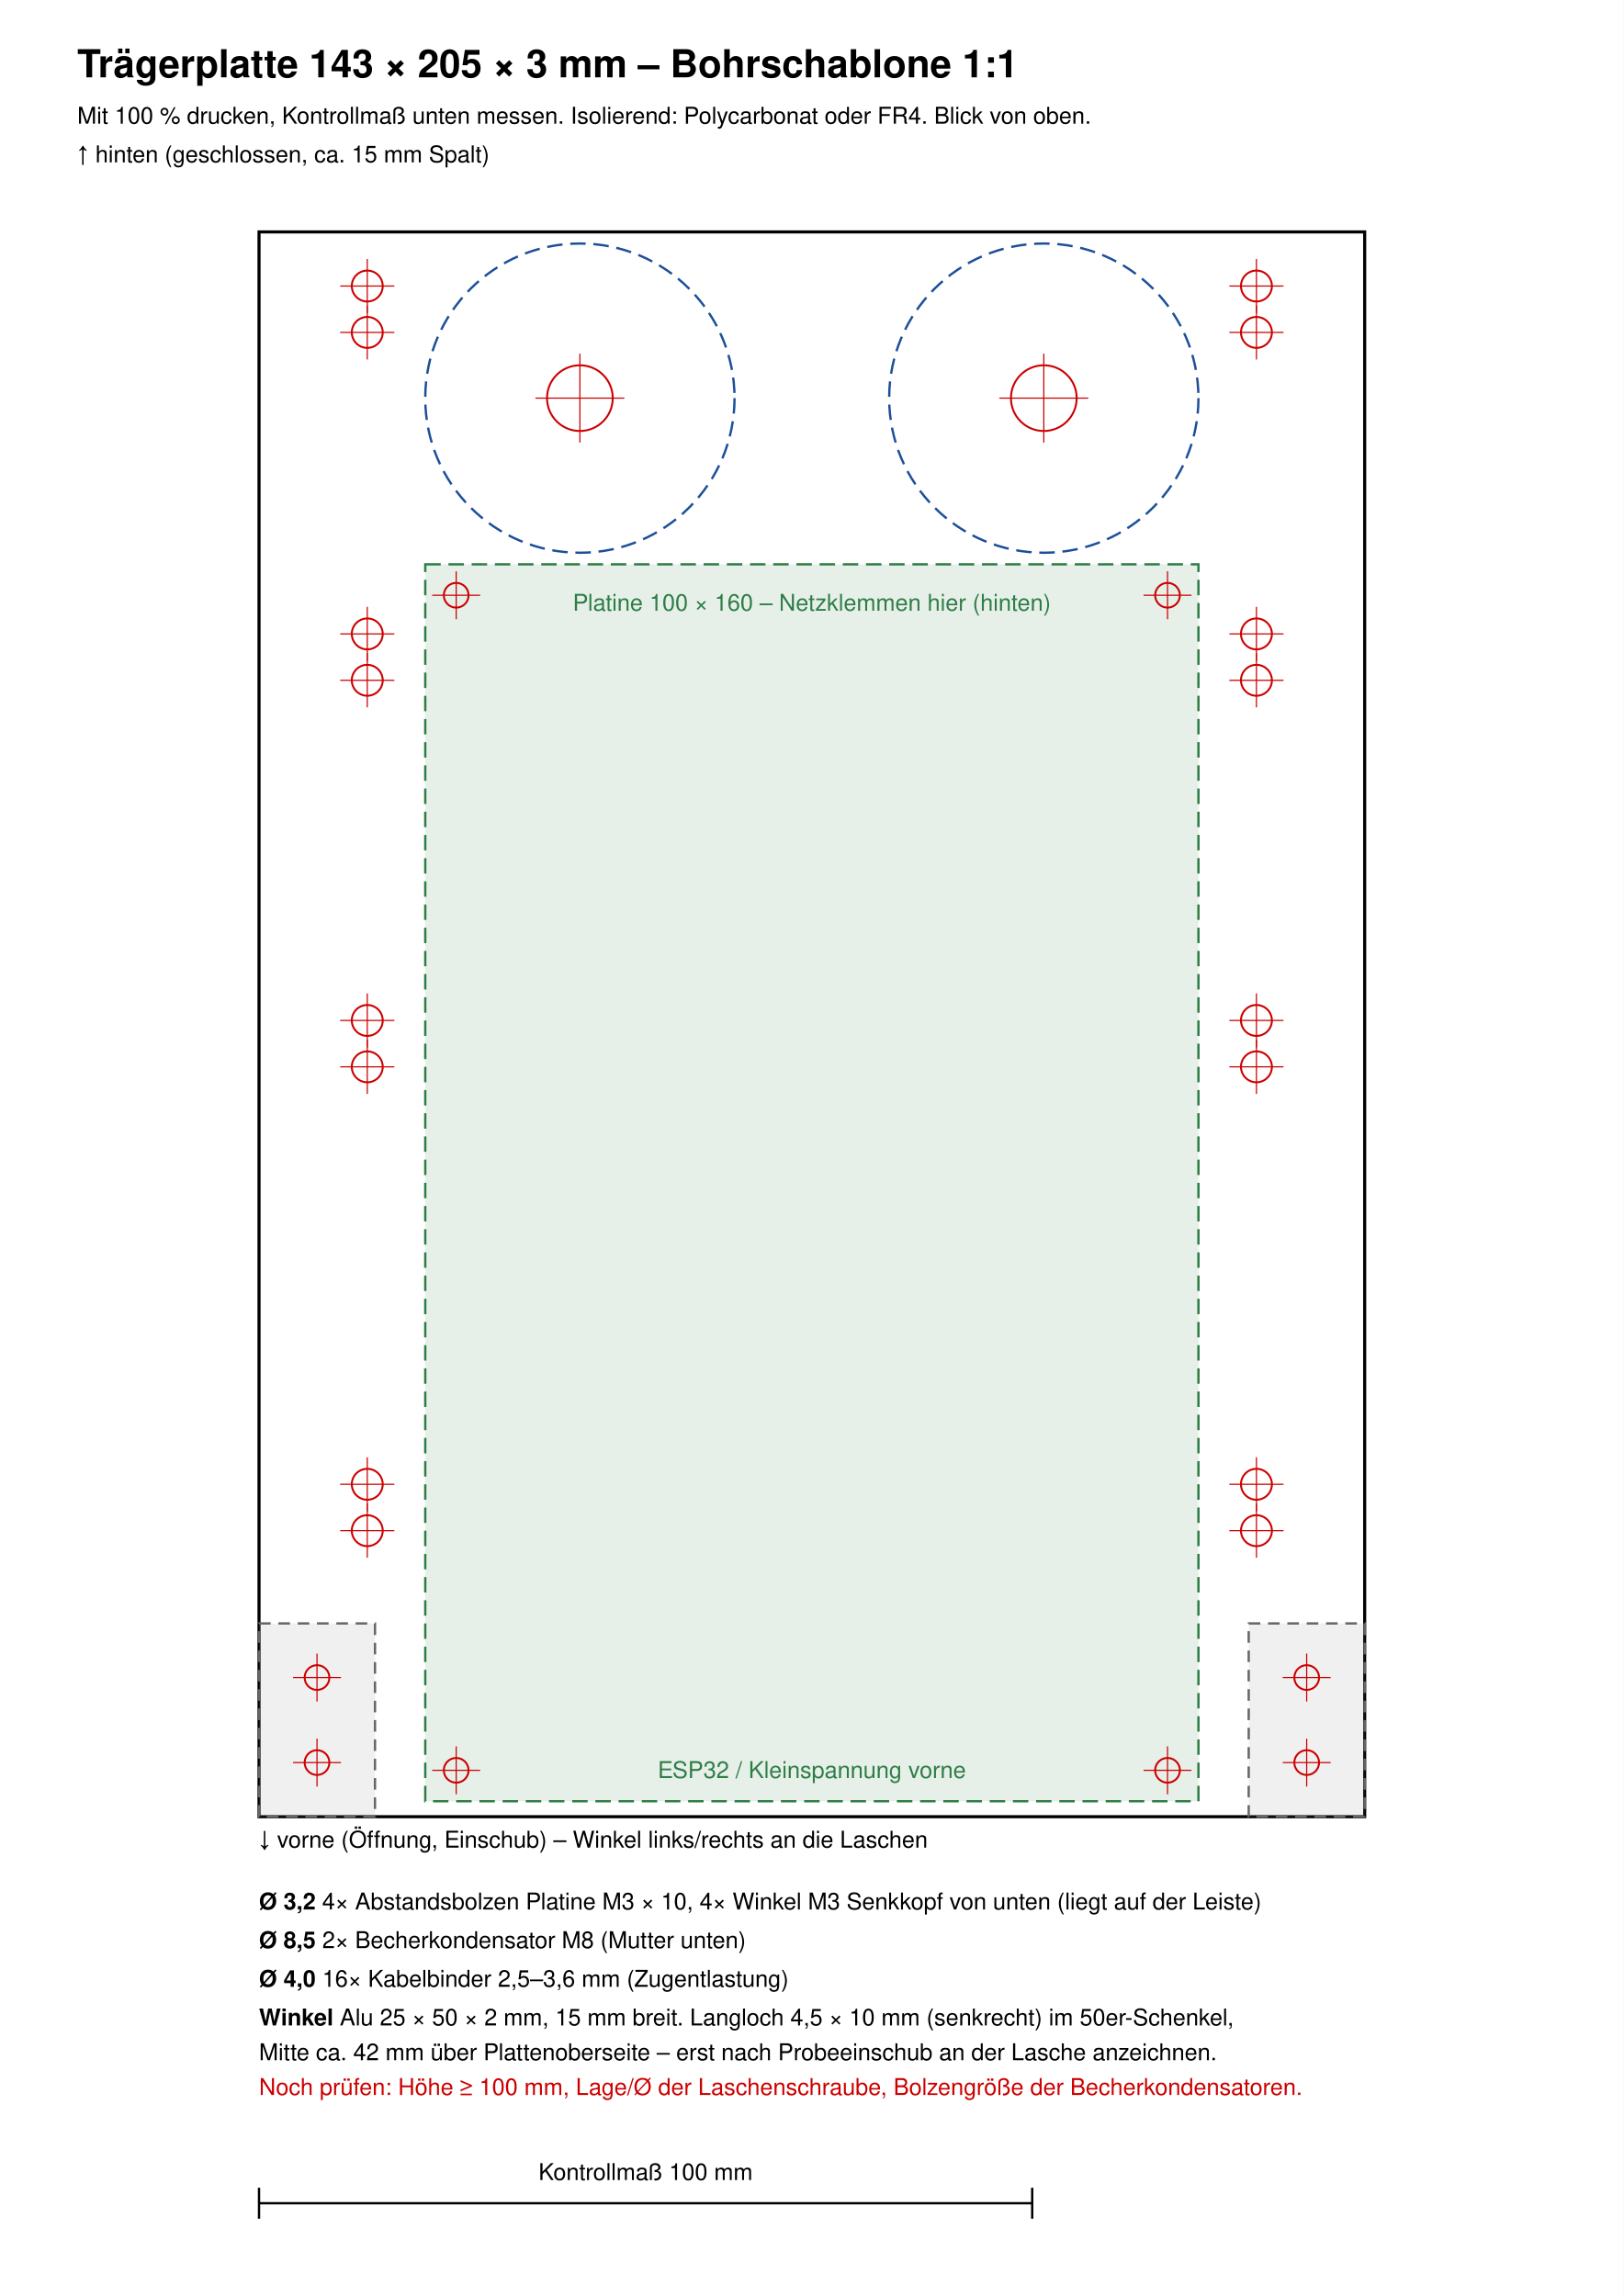
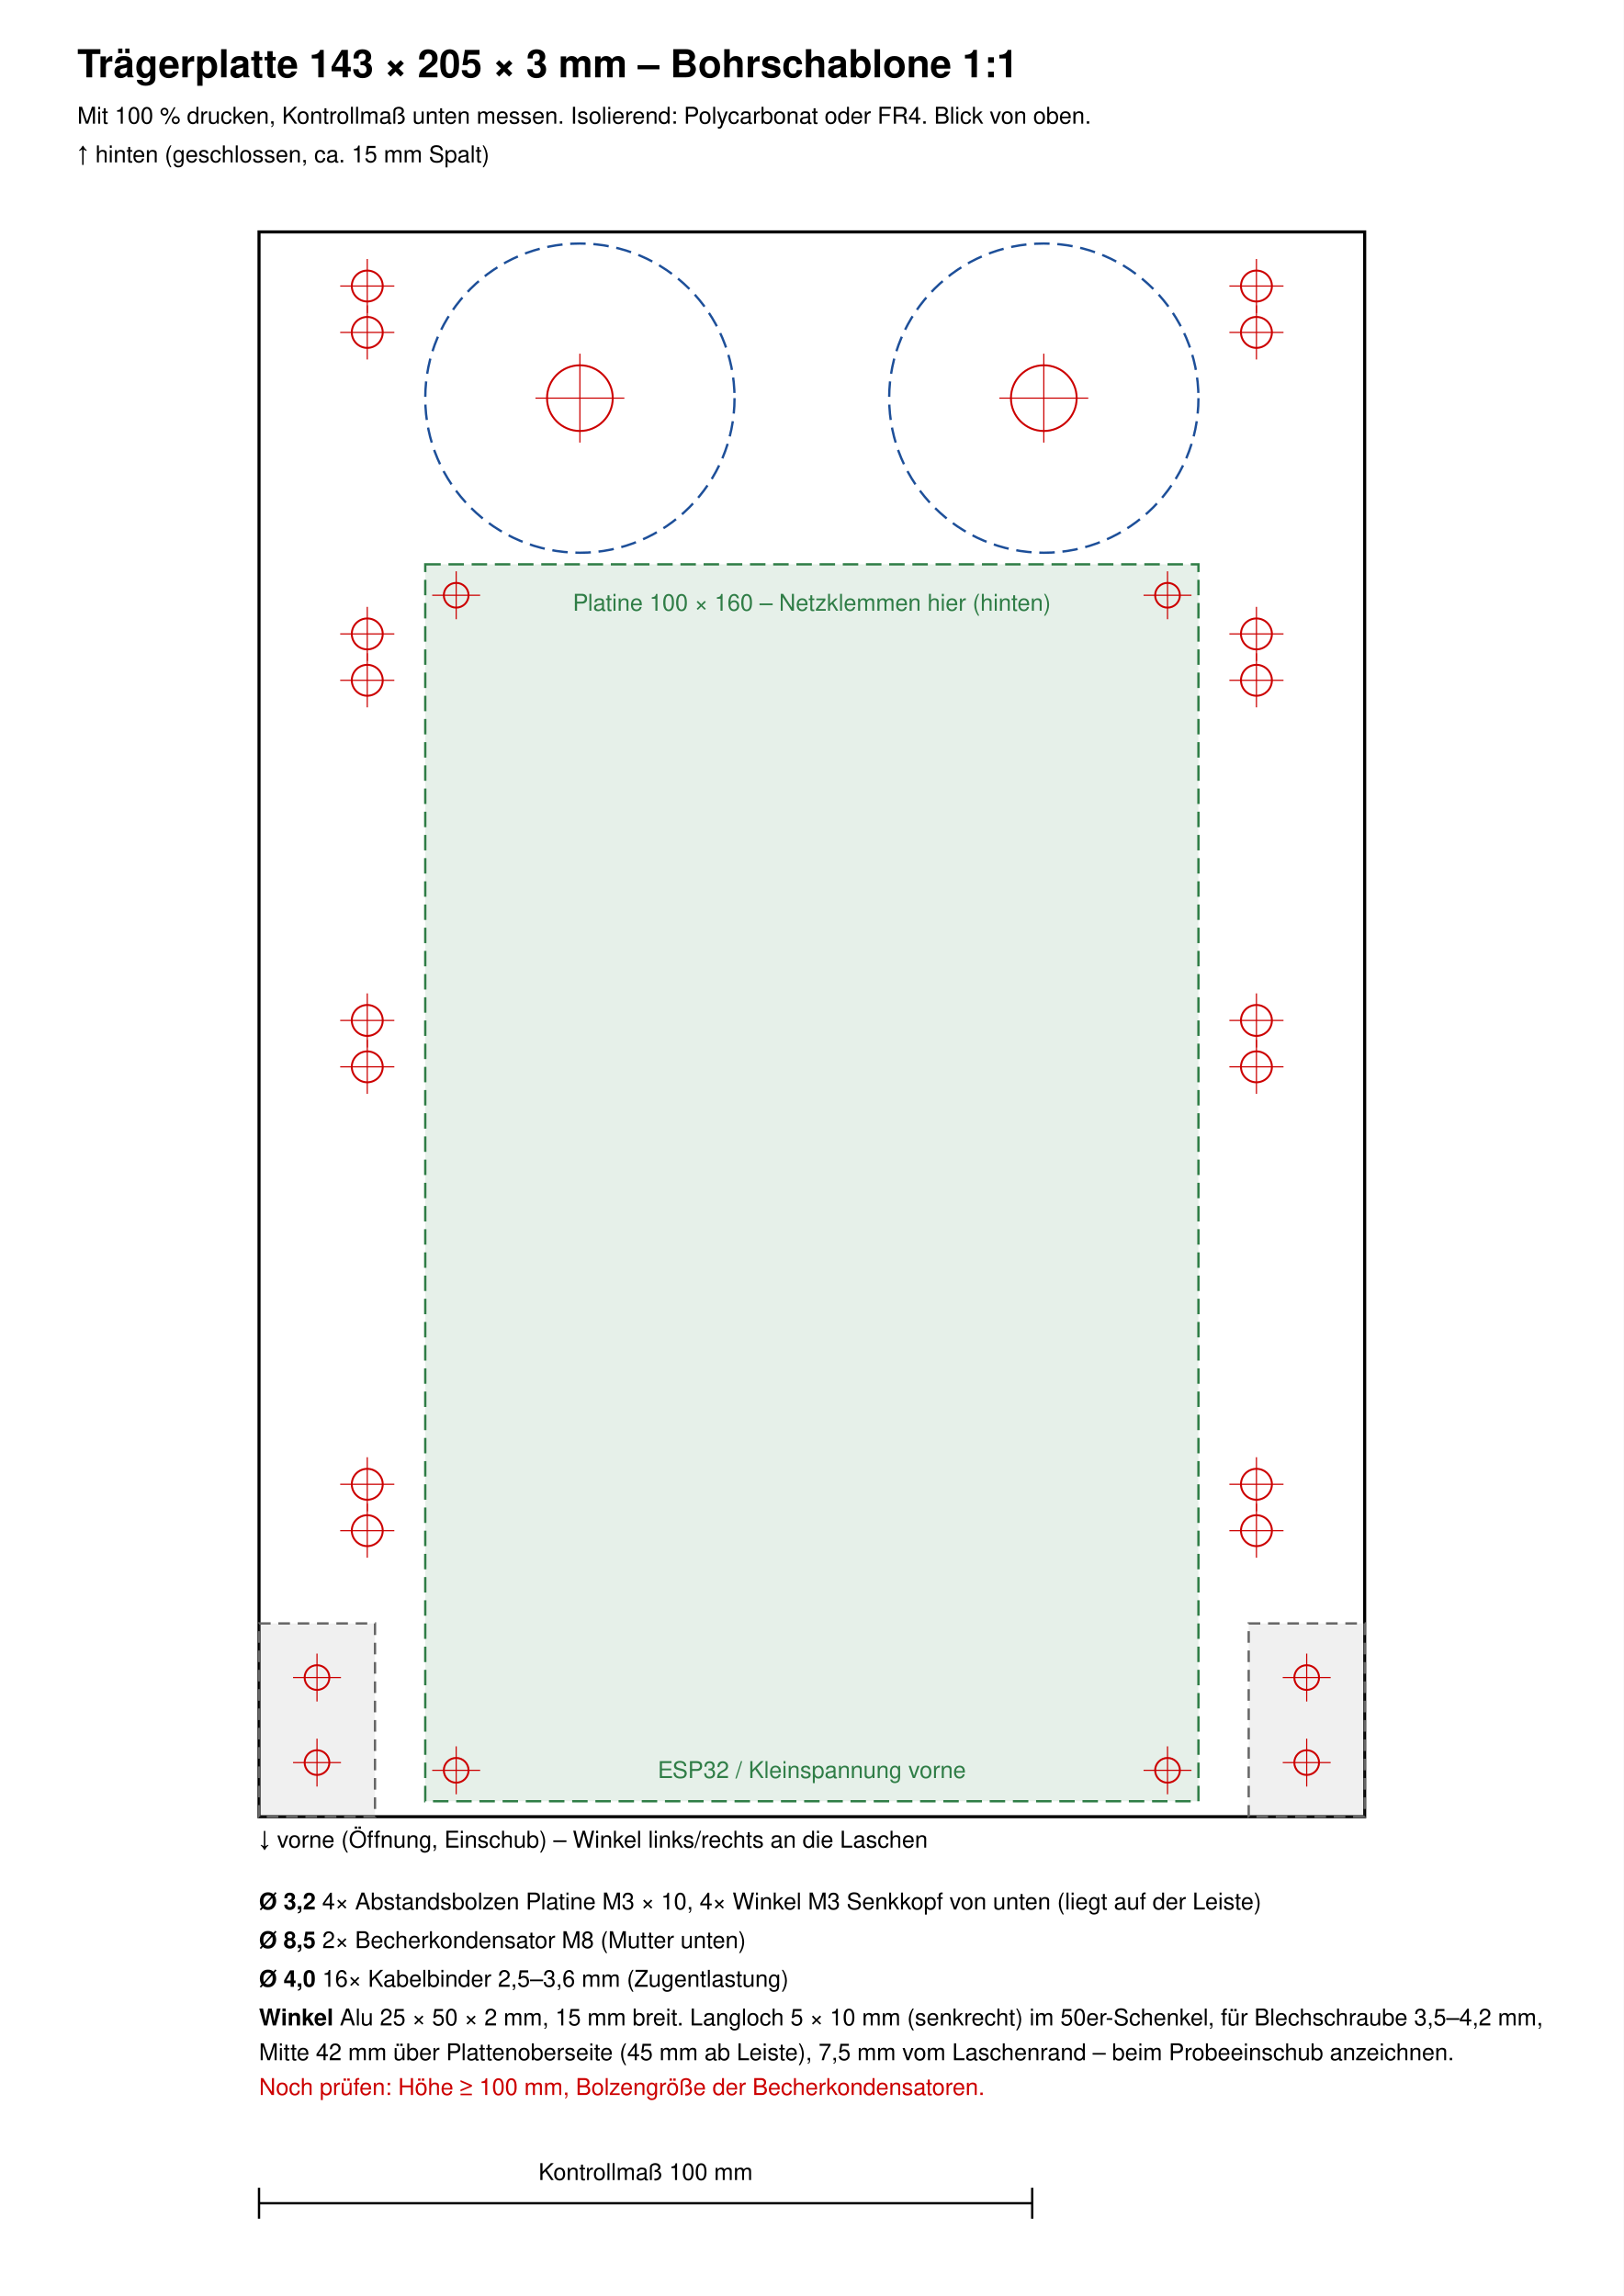
<svg xmlns="http://www.w3.org/2000/svg" width="210mm" height="297mm" viewBox="0 0 210 297" font-family="Helvetica, Arial, sans-serif">
  <rect width="210" height="297" fill="#fff" />
  <text x="10" y="10" font-size="5" font-weight="bold">Trägerplatte 143 × 205 × 3 mm – Bohrschablone 1:1</text>
  <text x="10" y="16" font-size="3">Mit 100 % drucken, Kontrollmaß unten messen. Isolierend: Polycarbonat oder FR4. Blick von oben.</text>
  <text x="10" y="21" font-size="3">↑ hinten (geschlossen, ca. 15 mm Spalt)</text>
  <rect x="33.5" y="30.0" width="143.0" height="205.0" fill="none" stroke="#000" stroke-width="0.4" />
  <rect x="55.0" y="73.0" width="100.0" height="160.0" fill="#2f7d46" fill-opacity="0.12" stroke="#2f7d46" stroke-width="0.3" stroke-dasharray="2 1" />
  <text x="105.0" y="79.0" font-size="3" text-anchor="middle" fill="#2f7d46">Platine 100 × 160 – Netzklemmen hier (hinten)</text>
  <text x="105.0" y="230.0" font-size="3" text-anchor="middle" fill="#2f7d46">ESP32 / Kleinspannung vorne</text>
  <circle cx="75.0" cy="51.5" r="20.0" fill="none" stroke="#1d4f99" stroke-width="0.3" stroke-dasharray="2 1" />
  <circle cx="135.0" cy="51.5" r="20.0" fill="none" stroke="#1d4f99" stroke-width="0.3" stroke-dasharray="2 1" />
  <rect x="33.5" y="210.0" width="15.0" height="25.0" fill="#999" fill-opacity="0.15" stroke="#666" stroke-width="0.3" stroke-dasharray="1.5 1" />
  <rect x="161.5" y="210.0" width="15.0" height="25.0" fill="#999" fill-opacity="0.15" stroke="#666" stroke-width="0.3" stroke-dasharray="1.5 1" />
  <circle cx="59.00" cy="77.00" r="1.6" fill="none" stroke="#c00" stroke-width="0.25" />
  <path d="M55.90 77.00 H62.10 M59.00 73.90 V80.10" stroke="#c00" stroke-width="0.15" />
  <circle cx="59.00" cy="229.00" r="1.6" fill="none" stroke="#c00" stroke-width="0.25" />
  <path d="M55.90 229.00 H62.10 M59.00 225.90 V232.10" stroke="#c00" stroke-width="0.15" />
  <circle cx="151.00" cy="77.00" r="1.6" fill="none" stroke="#c00" stroke-width="0.25" />
  <path d="M147.90 77.00 H154.10 M151.00 73.90 V80.10" stroke="#c00" stroke-width="0.15" />
  <circle cx="151.00" cy="229.00" r="1.6" fill="none" stroke="#c00" stroke-width="0.25" />
  <path d="M147.90 229.00 H154.10 M151.00 225.90 V232.10" stroke="#c00" stroke-width="0.15" />
  <circle cx="75.00" cy="51.50" r="4.25" fill="none" stroke="#c00" stroke-width="0.25" />
  <path d="M69.25 51.50 H80.75 M75.00 45.75 V57.25" stroke="#c00" stroke-width="0.15" />
  <circle cx="135.00" cy="51.50" r="4.25" fill="none" stroke="#c00" stroke-width="0.25" />
  <path d="M129.25 51.50 H140.75 M135.00 45.75 V57.25" stroke="#c00" stroke-width="0.15" />
  <circle cx="41.00" cy="228.00" r="1.6" fill="none" stroke="#c00" stroke-width="0.25" />
  <path d="M37.90 228.00 H44.10 M41.00 224.90 V231.10" stroke="#c00" stroke-width="0.15" />
  <circle cx="41.00" cy="217.00" r="1.6" fill="none" stroke="#c00" stroke-width="0.25" />
  <path d="M37.90 217.00 H44.10 M41.00 213.90 V220.10" stroke="#c00" stroke-width="0.15" />
  <circle cx="169.00" cy="228.00" r="1.6" fill="none" stroke="#c00" stroke-width="0.25" />
  <path d="M165.90 228.00 H172.10 M169.00 224.90 V231.10" stroke="#c00" stroke-width="0.15" />
  <circle cx="169.00" cy="217.00" r="1.6" fill="none" stroke="#c00" stroke-width="0.25" />
  <path d="M165.90 217.00 H172.10 M169.00 213.90 V220.10" stroke="#c00" stroke-width="0.15" />
  <circle cx="47.50" cy="198.00" r="2.0" fill="none" stroke="#c00" stroke-width="0.25" />
  <path d="M44.00 198.00 H51.00 M47.50 194.50 V201.50" stroke="#c00" stroke-width="0.15" />
  <circle cx="47.50" cy="192.00" r="2.0" fill="none" stroke="#c00" stroke-width="0.25" />
  <path d="M44.00 192.00 H51.00 M47.50 188.50 V195.50" stroke="#c00" stroke-width="0.15" />
  <circle cx="47.50" cy="138.00" r="2.0" fill="none" stroke="#c00" stroke-width="0.25" />
  <path d="M44.00 138.00 H51.00 M47.50 134.50 V141.50" stroke="#c00" stroke-width="0.15" />
  <circle cx="47.50" cy="132.00" r="2.0" fill="none" stroke="#c00" stroke-width="0.25" />
  <path d="M44.00 132.00 H51.00 M47.50 128.50 V135.50" stroke="#c00" stroke-width="0.15" />
  <circle cx="47.50" cy="88.00" r="2.0" fill="none" stroke="#c00" stroke-width="0.25" />
  <path d="M44.00 88.00 H51.00 M47.50 84.50 V91.50" stroke="#c00" stroke-width="0.15" />
  <circle cx="47.50" cy="82.00" r="2.0" fill="none" stroke="#c00" stroke-width="0.25" />
  <path d="M44.00 82.00 H51.00 M47.50 78.50 V85.50" stroke="#c00" stroke-width="0.15" />
  <circle cx="47.50" cy="43.00" r="2.0" fill="none" stroke="#c00" stroke-width="0.25" />
  <path d="M44.00 43.00 H51.00 M47.50 39.50 V46.50" stroke="#c00" stroke-width="0.15" />
  <circle cx="47.50" cy="37.00" r="2.0" fill="none" stroke="#c00" stroke-width="0.25" />
  <path d="M44.00 37.00 H51.00 M47.50 33.50 V40.50" stroke="#c00" stroke-width="0.15" />
  <circle cx="162.50" cy="198.00" r="2.0" fill="none" stroke="#c00" stroke-width="0.25" />
  <path d="M159.00 198.00 H166.00 M162.50 194.50 V201.50" stroke="#c00" stroke-width="0.15" />
  <circle cx="162.50" cy="192.00" r="2.0" fill="none" stroke="#c00" stroke-width="0.25" />
  <path d="M159.00 192.00 H166.00 M162.50 188.50 V195.50" stroke="#c00" stroke-width="0.15" />
  <circle cx="162.50" cy="138.00" r="2.0" fill="none" stroke="#c00" stroke-width="0.25" />
  <path d="M159.00 138.00 H166.00 M162.50 134.50 V141.50" stroke="#c00" stroke-width="0.15" />
  <circle cx="162.50" cy="132.00" r="2.0" fill="none" stroke="#c00" stroke-width="0.25" />
  <path d="M159.00 132.00 H166.00 M162.50 128.50 V135.50" stroke="#c00" stroke-width="0.15" />
  <circle cx="162.50" cy="88.00" r="2.0" fill="none" stroke="#c00" stroke-width="0.25" />
  <path d="M159.00 88.00 H166.00 M162.50 84.50 V91.50" stroke="#c00" stroke-width="0.15" />
  <circle cx="162.50" cy="82.00" r="2.0" fill="none" stroke="#c00" stroke-width="0.25" />
  <path d="M159.00 82.00 H166.00 M162.50 78.50 V85.50" stroke="#c00" stroke-width="0.15" />
  <circle cx="162.50" cy="43.00" r="2.0" fill="none" stroke="#c00" stroke-width="0.25" />
  <path d="M159.00 43.00 H166.00 M162.50 39.50 V46.50" stroke="#c00" stroke-width="0.15" />
  <circle cx="162.50" cy="37.00" r="2.0" fill="none" stroke="#c00" stroke-width="0.25" />
  <path d="M159.00 37.00 H166.00 M162.50 33.50 V40.50" stroke="#c00" stroke-width="0.15" />
  <text x="33.5" y="239.0" font-size="3">↓ vorne (Öffnung, Einschub) – Winkel links/rechts an die Laschen</text>
  <text x="33.5" y="247.0" font-size="3">
    <tspan font-weight="bold">Ø 3,2</tspan>  4× Abstandsbolzen Platine M3 × 10, 4× Winkel M3 Senkkopf von unten (liegt auf der Leiste)</text>
  <text x="33.5" y="252.0" font-size="3">
    <tspan font-weight="bold">Ø 8,5</tspan>  2× Becherkondensator M8 (Mutter unten)</text>
  <text x="33.5" y="257.0" font-size="3">
    <tspan font-weight="bold">Ø 4,0</tspan>  16× Kabelbinder 2,5–3,6 mm (Zugentlastung)</text>
  <text x="33.5" y="262.0" font-size="3">
-     <tspan font-weight="bold">Winkel</tspan> Alu 25 × 50 × 2 mm, 15 mm breit. Langloch 4,5 × 10 mm (senkrecht) im 50er-Schenkel,</text>
-   <text x="33.5" y="266.5" font-size="3">Mitte ca. 42 mm über Plattenoberseite – erst nach Probeeinschub an der Lasche anzeichnen.</text>
-   <text x="33.5" y="271.0" font-size="3" fill="#c00">Noch prüfen: Höhe ≥ 100 mm, Lage/Ø der Laschenschraube, Bolzengröße der Becherkondensatoren.</text>
+     <tspan font-weight="bold">Winkel</tspan> Alu 25 × 50 × 2 mm, 15 mm breit. Langloch 5 × 10 mm (senkrecht) im 50er-Schenkel, für Blechschraube 3,5–4,2 mm,</text>
+   <text x="33.5" y="266.5" font-size="3">Mitte 42 mm über Plattenoberseite (45 mm ab Leiste), 7,5 mm vom Laschenrand – beim Probeeinschub anzeichnen.</text>
+   <text x="33.5" y="271.0" font-size="3" fill="#c00">Noch prüfen: Höhe ≥ 100 mm, Bolzengröße der Becherkondensatoren.</text>
  <path d="M33.5 285 H133.5 M33.5 283 V287 M133.5 283 V287" stroke="#000" stroke-width="0.3" />
  <text x="83.5" y="282" font-size="3" text-anchor="middle">Kontrollmaß 100 mm</text>
</svg>
